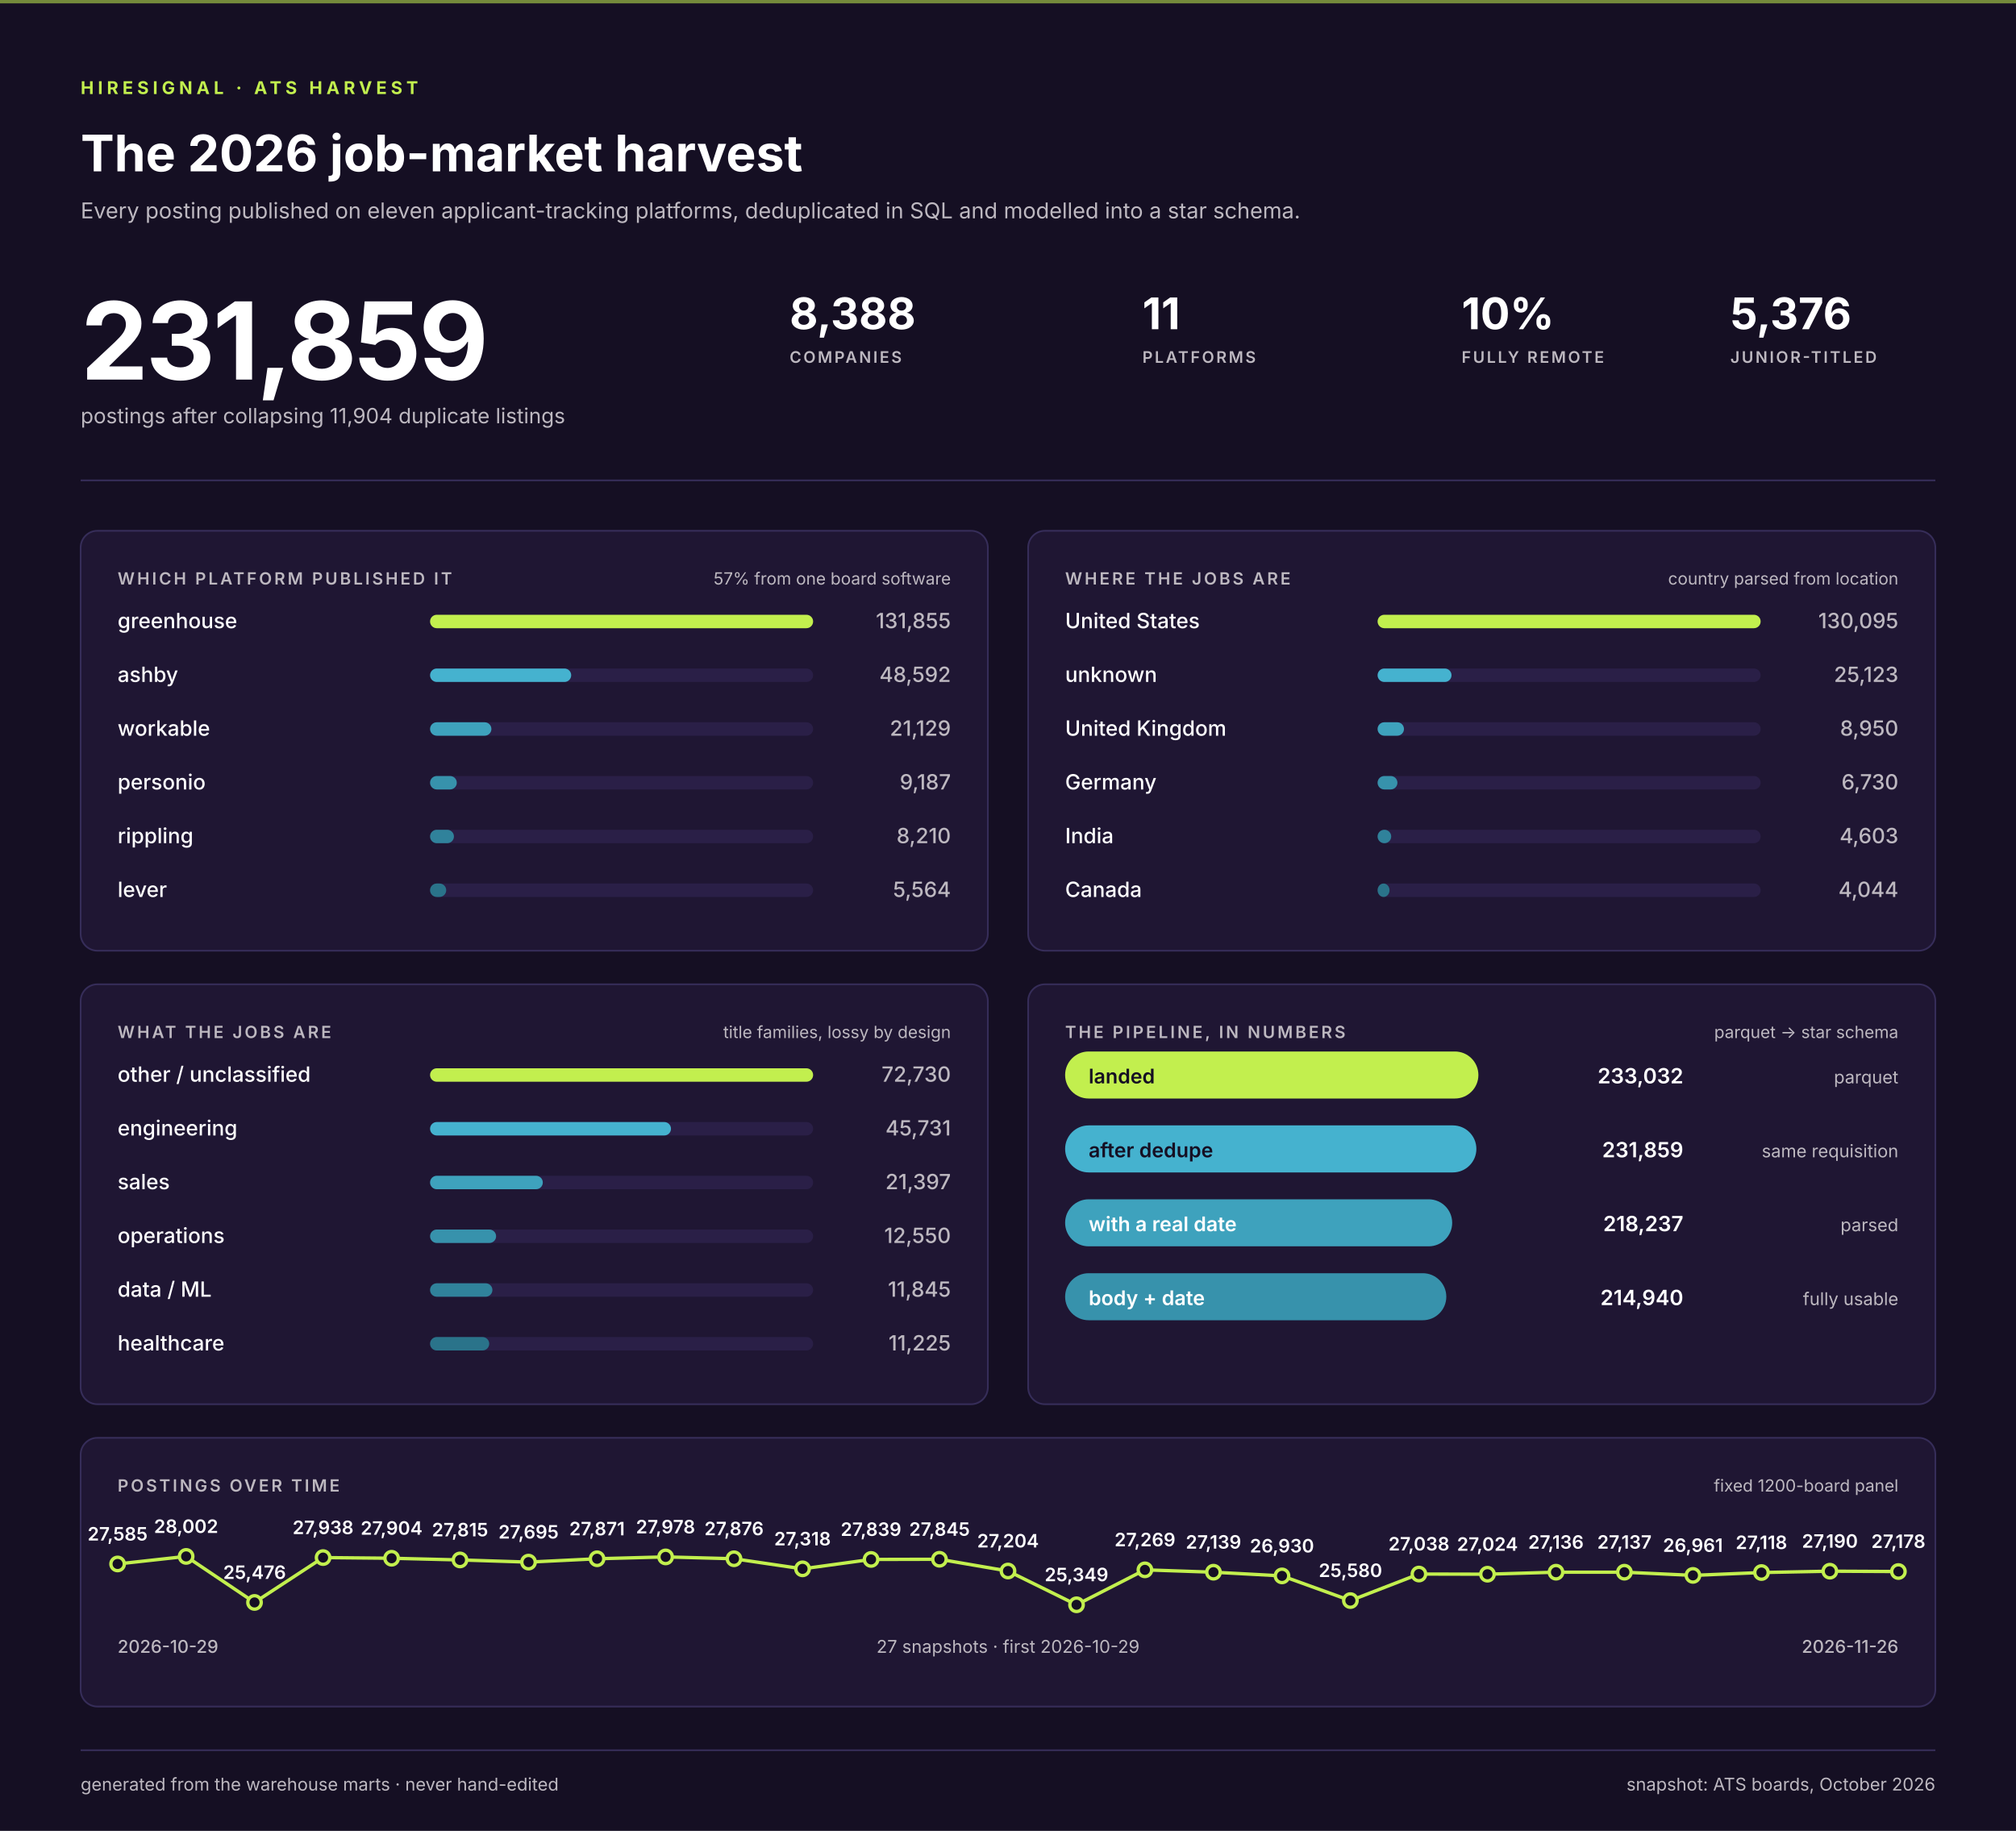
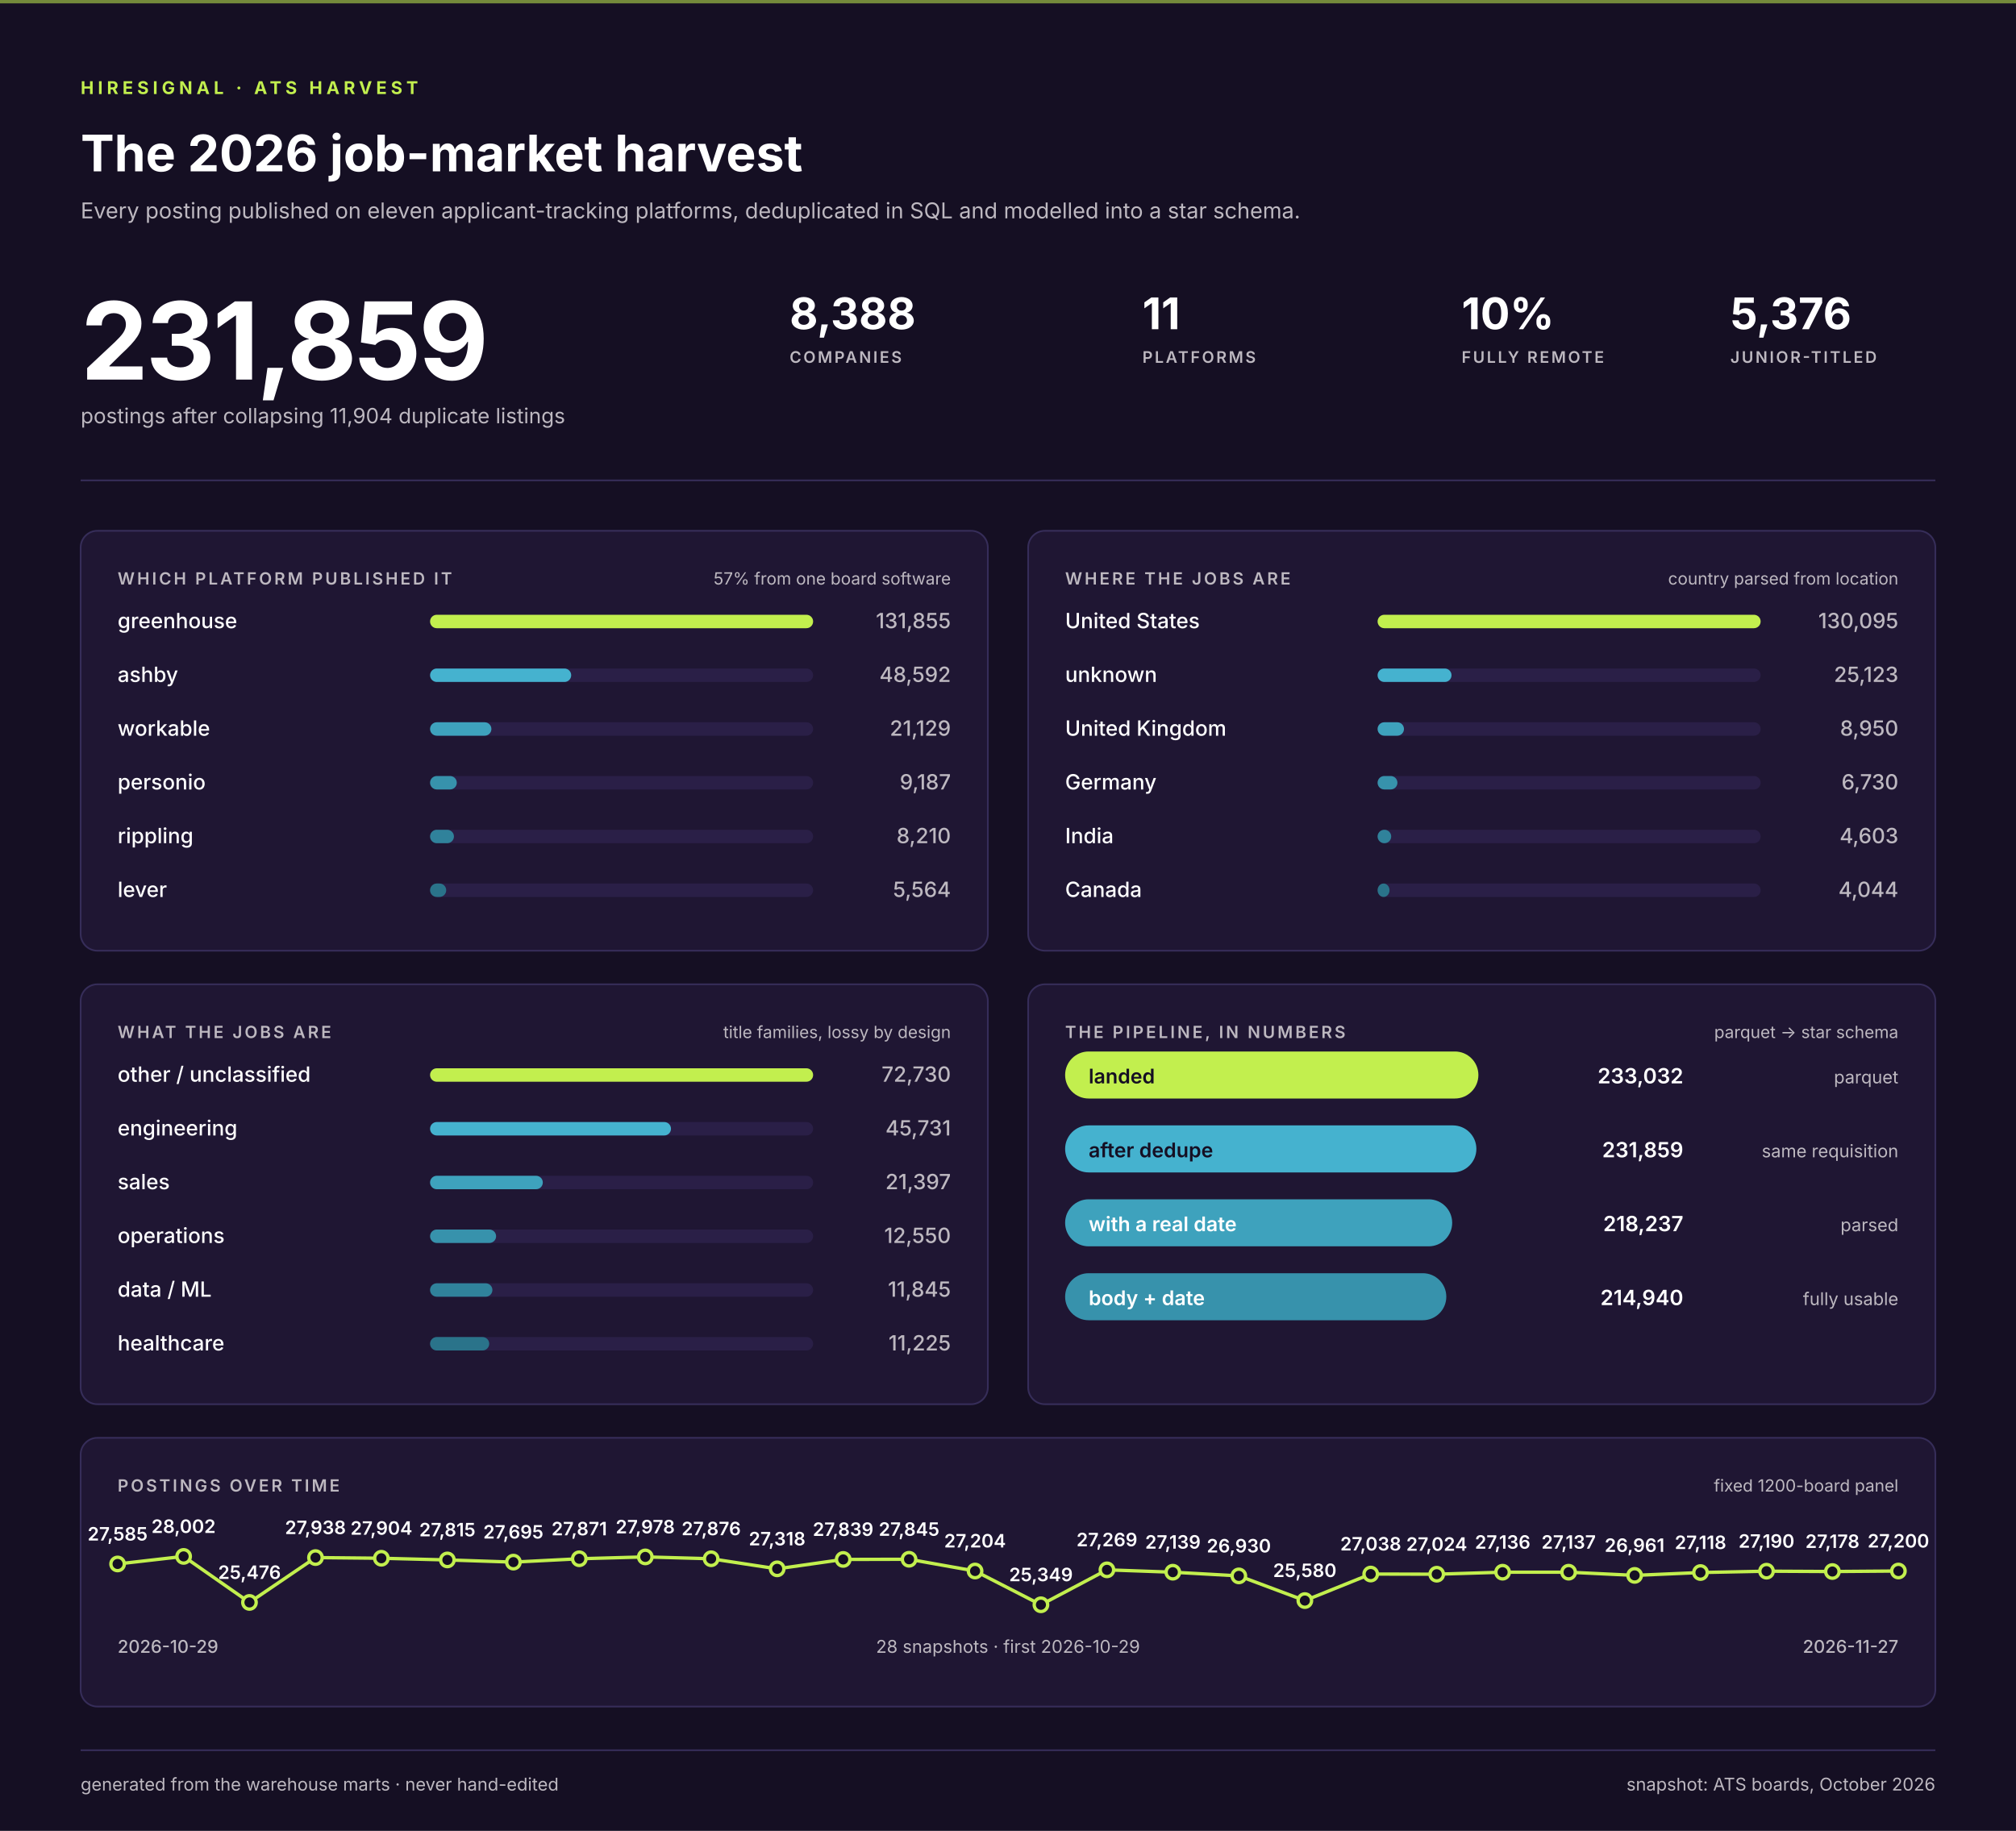
<svg xmlns="http://www.w3.org/2000/svg" width="1200" height="1090" viewBox="0 0 1200 1090" role="img" aria-label="Job-market harvest dashboard">
  <rect x="0.0" y="0.0" width="1200.0" height="1090.0" rx="0" fill="#150f23" />
  <rect x="0" y="0" width="1200" height="2" fill="#c2ef4e" opacity="0.55" />
  <text x="48" y="56" font-family="Inter, -apple-system, Segoe UI, Helvetica, Arial, sans-serif" font-size="10.5" fill="#c2ef4e" font-weight="700" text-anchor="start" letter-spacing="2.4">HIRESIGNAL  ·  ATS HARVEST</text>
  <text x="48" y="102" font-family="Inter, -apple-system, Segoe UI, Helvetica, Arial, sans-serif" font-size="30" fill="#ffffff" font-weight="650" text-anchor="start">The 2026 job-market harvest</text>
  <text x="48" y="130" font-family="Inter, -apple-system, Segoe UI, Helvetica, Arial, sans-serif" font-size="13" fill="#bdb8c0" font-weight="400" text-anchor="start">Every posting published on eleven applicant-tracking platforms, deduplicated in SQL and modelled into a star schema.</text>
  <text x="48" y="226" font-family="Inter, -apple-system, Segoe UI, Helvetica, Arial, sans-serif" font-size="64" fill="#ffffff" font-weight="700" text-anchor="start" letter-spacing="-1.5">231,859</text>
  <text x="48" y="252" font-family="Inter, -apple-system, Segoe UI, Helvetica, Arial, sans-serif" font-size="12.5" fill="#bdb8c0" font-weight="400" text-anchor="start">postings after collapsing 11,904 duplicate listings</text>
  <text x="470" y="196" font-family="Inter, -apple-system, Segoe UI, Helvetica, Arial, sans-serif" font-size="26" fill="#ffffff" font-weight="650" text-anchor="start">8,388</text>
  <text x="470" y="216" font-family="Inter, -apple-system, Segoe UI, Helvetica, Arial, sans-serif" font-size="9.5" fill="#bdb8c0" font-weight="600" text-anchor="start" letter-spacing="1.2">COMPANIES</text>
  <text x="680" y="196" font-family="Inter, -apple-system, Segoe UI, Helvetica, Arial, sans-serif" font-size="26" fill="#ffffff" font-weight="650" text-anchor="start">11</text>
  <text x="680" y="216" font-family="Inter, -apple-system, Segoe UI, Helvetica, Arial, sans-serif" font-size="9.5" fill="#bdb8c0" font-weight="600" text-anchor="start" letter-spacing="1.2">PLATFORMS</text>
  <text x="870" y="196" font-family="Inter, -apple-system, Segoe UI, Helvetica, Arial, sans-serif" font-size="26" fill="#ffffff" font-weight="650" text-anchor="start">10%</text>
  <text x="870" y="216" font-family="Inter, -apple-system, Segoe UI, Helvetica, Arial, sans-serif" font-size="9.5" fill="#bdb8c0" font-weight="600" text-anchor="start" letter-spacing="1.2">FULLY REMOTE</text>
  <text x="1030" y="196" font-family="Inter, -apple-system, Segoe UI, Helvetica, Arial, sans-serif" font-size="26" fill="#ffffff" font-weight="650" text-anchor="start">5,376</text>
  <text x="1030" y="216" font-family="Inter, -apple-system, Segoe UI, Helvetica, Arial, sans-serif" font-size="9.5" fill="#bdb8c0" font-weight="600" text-anchor="start" letter-spacing="1.2">JUNIOR-TITLED</text>
  <line x1="48" y1="286" x2="1152" y2="286" stroke="#362d59" />
  <rect x="48.0" y="316.0" width="540.0" height="250.0" rx="10" fill="#1f1633" stroke="#362d59" />
  <text x="70" y="348" font-family="Inter, -apple-system, Segoe UI, Helvetica, Arial, sans-serif" font-size="10" fill="#bdb8c0" font-weight="600" text-anchor="start" letter-spacing="1.4">WHICH PLATFORM PUBLISHED IT</text>
  <text x="566" y="348" font-family="Inter, -apple-system, Segoe UI, Helvetica, Arial, sans-serif" font-size="10" fill="#bdb8c0" font-weight="400" text-anchor="end">57% from one board software</text>
  <text x="70" y="374.0" font-family="Inter, -apple-system, Segoe UI, Helvetica, Arial, sans-serif" font-size="12.5" fill="#ffffff" font-weight="450" text-anchor="start">greenhouse</text>
  <rect x="256.0" y="366.0" width="228.0" height="8.0" rx="4" fill="#2a1f47" />
  <rect x="256.0" y="366.0" width="228.0" height="8.0" rx="4" fill="#c2ef4e" />
  <text x="566" y="374.0" font-family="Inter, -apple-system, Segoe UI, Helvetica, Arial, sans-serif" font-size="12.5" fill="#bdb8c0" font-weight="500" text-anchor="end">131,855</text>
  <text x="70" y="406.0" font-family="Inter, -apple-system, Segoe UI, Helvetica, Arial, sans-serif" font-size="12.5" fill="#ffffff" font-weight="450" text-anchor="start">ashby</text>
  <rect x="256.0" y="398.0" width="228.0" height="8.0" rx="4" fill="#2a1f47" />
  <rect x="256.0" y="398.0" width="84.0" height="8.0" rx="4" fill="#45b2cf" />
  <text x="566" y="406.0" font-family="Inter, -apple-system, Segoe UI, Helvetica, Arial, sans-serif" font-size="12.5" fill="#bdb8c0" font-weight="500" text-anchor="end">48,592</text>
  <text x="70" y="438.0" font-family="Inter, -apple-system, Segoe UI, Helvetica, Arial, sans-serif" font-size="12.5" fill="#ffffff" font-weight="450" text-anchor="start">workable</text>
  <rect x="256.0" y="430.0" width="228.0" height="8.0" rx="4" fill="#2a1f47" />
  <rect x="256.0" y="430.0" width="36.5" height="8.0" rx="4" fill="#3ea2bd" />
  <text x="566" y="438.0" font-family="Inter, -apple-system, Segoe UI, Helvetica, Arial, sans-serif" font-size="12.5" fill="#bdb8c0" font-weight="500" text-anchor="end">21,129</text>
  <text x="70" y="470.0" font-family="Inter, -apple-system, Segoe UI, Helvetica, Arial, sans-serif" font-size="12.5" fill="#ffffff" font-weight="450" text-anchor="start">personio</text>
  <rect x="256.0" y="462.0" width="228.0" height="8.0" rx="4" fill="#2a1f47" />
  <rect x="256.0" y="462.0" width="15.9" height="8.0" rx="4" fill="#3792ac" />
  <text x="566" y="470.0" font-family="Inter, -apple-system, Segoe UI, Helvetica, Arial, sans-serif" font-size="12.5" fill="#bdb8c0" font-weight="500" text-anchor="end">9,187</text>
  <text x="70" y="502.0" font-family="Inter, -apple-system, Segoe UI, Helvetica, Arial, sans-serif" font-size="12.5" fill="#ffffff" font-weight="450" text-anchor="start">rippling</text>
  <rect x="256.0" y="494.0" width="228.0" height="8.0" rx="4" fill="#2a1f47" />
  <rect x="256.0" y="494.0" width="14.2" height="8.0" rx="4" fill="#30829b" />
  <text x="566" y="502.0" font-family="Inter, -apple-system, Segoe UI, Helvetica, Arial, sans-serif" font-size="12.5" fill="#bdb8c0" font-weight="500" text-anchor="end">8,210</text>
  <text x="70" y="534.0" font-family="Inter, -apple-system, Segoe UI, Helvetica, Arial, sans-serif" font-size="12.5" fill="#ffffff" font-weight="450" text-anchor="start">lever</text>
  <rect x="256.0" y="526.0" width="228.0" height="8.0" rx="4" fill="#2a1f47" />
  <rect x="256.0" y="526.0" width="9.6" height="8.0" rx="4" fill="#2a738a" />
  <text x="566" y="534.0" font-family="Inter, -apple-system, Segoe UI, Helvetica, Arial, sans-serif" font-size="12.5" fill="#bdb8c0" font-weight="500" text-anchor="end">5,564</text>
  <rect x="612.0" y="316.0" width="540.0" height="250.0" rx="10" fill="#1f1633" stroke="#362d59" />
  <text x="634" y="348" font-family="Inter, -apple-system, Segoe UI, Helvetica, Arial, sans-serif" font-size="10" fill="#bdb8c0" font-weight="600" text-anchor="start" letter-spacing="1.4">WHERE THE JOBS ARE</text>
  <text x="1130" y="348" font-family="Inter, -apple-system, Segoe UI, Helvetica, Arial, sans-serif" font-size="10" fill="#bdb8c0" font-weight="400" text-anchor="end">country parsed from location</text>
  <text x="634" y="374.0" font-family="Inter, -apple-system, Segoe UI, Helvetica, Arial, sans-serif" font-size="12.5" fill="#ffffff" font-weight="450" text-anchor="start">United States</text>
  <rect x="820.0" y="366.0" width="228.0" height="8.0" rx="4" fill="#2a1f47" />
  <rect x="820.0" y="366.0" width="228.0" height="8.0" rx="4" fill="#c2ef4e" />
  <text x="1130" y="374.0" font-family="Inter, -apple-system, Segoe UI, Helvetica, Arial, sans-serif" font-size="12.5" fill="#bdb8c0" font-weight="500" text-anchor="end">130,095</text>
  <text x="634" y="406.0" font-family="Inter, -apple-system, Segoe UI, Helvetica, Arial, sans-serif" font-size="12.5" fill="#ffffff" font-weight="450" text-anchor="start">unknown</text>
  <rect x="820.0" y="398.0" width="228.0" height="8.0" rx="4" fill="#2a1f47" />
  <rect x="820.0" y="398.0" width="44.0" height="8.0" rx="4" fill="#45b2cf" />
  <text x="1130" y="406.0" font-family="Inter, -apple-system, Segoe UI, Helvetica, Arial, sans-serif" font-size="12.5" fill="#bdb8c0" font-weight="500" text-anchor="end">25,123</text>
  <text x="634" y="438.0" font-family="Inter, -apple-system, Segoe UI, Helvetica, Arial, sans-serif" font-size="12.5" fill="#ffffff" font-weight="450" text-anchor="start">United Kingdom</text>
  <rect x="820.0" y="430.0" width="228.0" height="8.0" rx="4" fill="#2a1f47" />
  <rect x="820.0" y="430.0" width="15.7" height="8.0" rx="4" fill="#3ea2bd" />
  <text x="1130" y="438.0" font-family="Inter, -apple-system, Segoe UI, Helvetica, Arial, sans-serif" font-size="12.5" fill="#bdb8c0" font-weight="500" text-anchor="end">8,950</text>
  <text x="634" y="470.0" font-family="Inter, -apple-system, Segoe UI, Helvetica, Arial, sans-serif" font-size="12.5" fill="#ffffff" font-weight="450" text-anchor="start">Germany</text>
  <rect x="820.0" y="462.0" width="228.0" height="8.0" rx="4" fill="#2a1f47" />
  <rect x="820.0" y="462.0" width="11.8" height="8.0" rx="4" fill="#3792ac" />
  <text x="1130" y="470.0" font-family="Inter, -apple-system, Segoe UI, Helvetica, Arial, sans-serif" font-size="12.5" fill="#bdb8c0" font-weight="500" text-anchor="end">6,730</text>
  <text x="634" y="502.0" font-family="Inter, -apple-system, Segoe UI, Helvetica, Arial, sans-serif" font-size="12.5" fill="#ffffff" font-weight="450" text-anchor="start">India</text>
  <rect x="820.0" y="494.0" width="228.0" height="8.0" rx="4" fill="#2a1f47" />
  <rect x="820.0" y="494.0" width="8.1" height="8.0" rx="4" fill="#30829b" />
  <text x="1130" y="502.0" font-family="Inter, -apple-system, Segoe UI, Helvetica, Arial, sans-serif" font-size="12.5" fill="#bdb8c0" font-weight="500" text-anchor="end">4,603</text>
  <text x="634" y="534.0" font-family="Inter, -apple-system, Segoe UI, Helvetica, Arial, sans-serif" font-size="12.5" fill="#ffffff" font-weight="450" text-anchor="start">Canada</text>
  <rect x="820.0" y="526.0" width="228.0" height="8.0" rx="4" fill="#2a1f47" />
  <rect x="820.0" y="526.0" width="7.1" height="8.0" rx="4" fill="#2a738a" />
  <text x="1130" y="534.0" font-family="Inter, -apple-system, Segoe UI, Helvetica, Arial, sans-serif" font-size="12.5" fill="#bdb8c0" font-weight="500" text-anchor="end">4,044</text>
  <rect x="48.0" y="586.0" width="540.0" height="250.0" rx="10" fill="#1f1633" stroke="#362d59" />
  <text x="70" y="618" font-family="Inter, -apple-system, Segoe UI, Helvetica, Arial, sans-serif" font-size="10" fill="#bdb8c0" font-weight="600" text-anchor="start" letter-spacing="1.4">WHAT THE JOBS ARE</text>
  <text x="566" y="618" font-family="Inter, -apple-system, Segoe UI, Helvetica, Arial, sans-serif" font-size="10" fill="#bdb8c0" font-weight="400" text-anchor="end">title families, lossy by design</text>
  <text x="70" y="644.0" font-family="Inter, -apple-system, Segoe UI, Helvetica, Arial, sans-serif" font-size="12.5" fill="#ffffff" font-weight="450" text-anchor="start">other / unclassified</text>
  <rect x="256.0" y="636.0" width="228.0" height="8.0" rx="4" fill="#2a1f47" />
  <rect x="256.0" y="636.0" width="228.0" height="8.0" rx="4" fill="#c2ef4e" />
  <text x="566" y="644.0" font-family="Inter, -apple-system, Segoe UI, Helvetica, Arial, sans-serif" font-size="12.5" fill="#bdb8c0" font-weight="500" text-anchor="end">72,730</text>
  <text x="70" y="676.0" font-family="Inter, -apple-system, Segoe UI, Helvetica, Arial, sans-serif" font-size="12.5" fill="#ffffff" font-weight="450" text-anchor="start">engineering</text>
  <rect x="256.0" y="668.0" width="228.0" height="8.0" rx="4" fill="#2a1f47" />
  <rect x="256.0" y="668.0" width="143.4" height="8.0" rx="4" fill="#45b2cf" />
  <text x="566" y="676.0" font-family="Inter, -apple-system, Segoe UI, Helvetica, Arial, sans-serif" font-size="12.5" fill="#bdb8c0" font-weight="500" text-anchor="end">45,731</text>
  <text x="70" y="708.0" font-family="Inter, -apple-system, Segoe UI, Helvetica, Arial, sans-serif" font-size="12.5" fill="#ffffff" font-weight="450" text-anchor="start">sales</text>
  <rect x="256.0" y="700.0" width="228.0" height="8.0" rx="4" fill="#2a1f47" />
  <rect x="256.0" y="700.0" width="67.1" height="8.0" rx="4" fill="#3ea2bd" />
  <text x="566" y="708.0" font-family="Inter, -apple-system, Segoe UI, Helvetica, Arial, sans-serif" font-size="12.5" fill="#bdb8c0" font-weight="500" text-anchor="end">21,397</text>
  <text x="70" y="740.0" font-family="Inter, -apple-system, Segoe UI, Helvetica, Arial, sans-serif" font-size="12.5" fill="#ffffff" font-weight="450" text-anchor="start">operations</text>
  <rect x="256.0" y="732.0" width="228.0" height="8.0" rx="4" fill="#2a1f47" />
  <rect x="256.0" y="732.0" width="39.3" height="8.0" rx="4" fill="#3792ac" />
  <text x="566" y="740.0" font-family="Inter, -apple-system, Segoe UI, Helvetica, Arial, sans-serif" font-size="12.5" fill="#bdb8c0" font-weight="500" text-anchor="end">12,550</text>
  <text x="70" y="772.0" font-family="Inter, -apple-system, Segoe UI, Helvetica, Arial, sans-serif" font-size="12.5" fill="#ffffff" font-weight="450" text-anchor="start">data / ML</text>
  <rect x="256.0" y="764.0" width="228.0" height="8.0" rx="4" fill="#2a1f47" />
  <rect x="256.0" y="764.0" width="37.1" height="8.0" rx="4" fill="#30829b" />
  <text x="566" y="772.0" font-family="Inter, -apple-system, Segoe UI, Helvetica, Arial, sans-serif" font-size="12.5" fill="#bdb8c0" font-weight="500" text-anchor="end">11,845</text>
  <text x="70" y="804.0" font-family="Inter, -apple-system, Segoe UI, Helvetica, Arial, sans-serif" font-size="12.5" fill="#ffffff" font-weight="450" text-anchor="start">healthcare</text>
  <rect x="256.0" y="796.0" width="228.0" height="8.0" rx="4" fill="#2a1f47" />
  <rect x="256.0" y="796.0" width="35.2" height="8.0" rx="4" fill="#2a738a" />
  <text x="566" y="804.0" font-family="Inter, -apple-system, Segoe UI, Helvetica, Arial, sans-serif" font-size="12.5" fill="#bdb8c0" font-weight="500" text-anchor="end">11,225</text>
  <rect x="612.0" y="586.0" width="540.0" height="250.0" rx="10" fill="#1f1633" stroke="#362d59" />
  <text x="634" y="618" font-family="Inter, -apple-system, Segoe UI, Helvetica, Arial, sans-serif" font-size="10" fill="#bdb8c0" font-weight="600" text-anchor="start" letter-spacing="1.4">THE PIPELINE, IN NUMBERS</text>
  <text x="1130" y="618" font-family="Inter, -apple-system, Segoe UI, Helvetica, Arial, sans-serif" font-size="10" fill="#bdb8c0" font-weight="400" text-anchor="end">parquet → star schema</text>
  <rect x="634.0" y="626.0" width="246.0" height="28.0" rx="14" fill="#c2ef4e" />
  <text x="648" y="645" font-family="Inter, -apple-system, Segoe UI, Helvetica, Arial, sans-serif" font-size="12" fill="#150f23" font-weight="600" text-anchor="start">landed</text>
  <text x="1002" y="645" font-family="Inter, -apple-system, Segoe UI, Helvetica, Arial, sans-serif" font-size="12.5" fill="#ffffff" font-weight="600" text-anchor="end">233,032</text>
  <text x="1130" y="645" font-family="Inter, -apple-system, Segoe UI, Helvetica, Arial, sans-serif" font-size="10.5" fill="#bdb8c0" font-weight="400" text-anchor="end">parquet</text>
  <rect x="634.0" y="670.0" width="244.8" height="28.0" rx="14" fill="#45b2cf" />
  <text x="648" y="689" font-family="Inter, -apple-system, Segoe UI, Helvetica, Arial, sans-serif" font-size="12" fill="#150f23" font-weight="600" text-anchor="start">after dedupe</text>
  <text x="1002" y="689" font-family="Inter, -apple-system, Segoe UI, Helvetica, Arial, sans-serif" font-size="12.5" fill="#ffffff" font-weight="600" text-anchor="end">231,859</text>
  <text x="1130" y="689" font-family="Inter, -apple-system, Segoe UI, Helvetica, Arial, sans-serif" font-size="10.5" fill="#bdb8c0" font-weight="400" text-anchor="end">same requisition</text>
  <rect x="634.0" y="714.0" width="230.4" height="28.0" rx="14" fill="#3ea2bd" />
  <text x="648" y="733" font-family="Inter, -apple-system, Segoe UI, Helvetica, Arial, sans-serif" font-size="12" fill="#ffffff" font-weight="600" text-anchor="start">with a real date</text>
  <text x="1002" y="733" font-family="Inter, -apple-system, Segoe UI, Helvetica, Arial, sans-serif" font-size="12.5" fill="#ffffff" font-weight="600" text-anchor="end">218,237</text>
  <text x="1130" y="733" font-family="Inter, -apple-system, Segoe UI, Helvetica, Arial, sans-serif" font-size="10.5" fill="#bdb8c0" font-weight="400" text-anchor="end">parsed</text>
  <rect x="634.0" y="758.0" width="226.9" height="28.0" rx="14" fill="#3792ac" />
  <text x="648" y="777" font-family="Inter, -apple-system, Segoe UI, Helvetica, Arial, sans-serif" font-size="12" fill="#ffffff" font-weight="600" text-anchor="start">body + date</text>
  <text x="1002" y="777" font-family="Inter, -apple-system, Segoe UI, Helvetica, Arial, sans-serif" font-size="12.5" fill="#ffffff" font-weight="600" text-anchor="end">214,940</text>
  <text x="1130" y="777" font-family="Inter, -apple-system, Segoe UI, Helvetica, Arial, sans-serif" font-size="10.5" fill="#bdb8c0" font-weight="400" text-anchor="end">fully usable</text>
  <rect x="48.0" y="856.0" width="1104.0" height="160.0" rx="10" fill="#1f1633" stroke="#362d59" />
  <text x="70" y="888" font-family="Inter, -apple-system, Segoe UI, Helvetica, Arial, sans-serif" font-size="10" fill="#bdb8c0" font-weight="600" text-anchor="start" letter-spacing="1.4">POSTINGS OVER TIME</text>
  <text x="1130" y="888" font-family="Inter, -apple-system, Segoe UI, Helvetica, Arial, sans-serif" font-size="10" fill="#bdb8c0" font-weight="400" text-anchor="end">fixed 1200-board panel</text>
-   <polyline fill="none" stroke="#c2ef4e" stroke-width="2" stroke-linejoin="round" stroke-linecap="round" points="70.0,931.1 110.8,926.6 151.5,954.0 192.3,927.3 233.1,927.7 273.8,928.7 314.6,930.0 355.4,928.0 396.2,926.9 436.9,928.0 477.7,934.0 518.5,928.4 559.2,928.3 600.0,935.3 640.8,955.4 681.5,934.6 722.3,936.0 763.1,938.2 803.8,952.9 844.6,937.1 885.4,937.2 926.2,936.0 966.9,936.0 1007.7,937.9 1048.5,936.2 1089.2,935.4 1130.0,935.6" />
+   <polyline fill="none" stroke="#c2ef4e" stroke-width="2" stroke-linejoin="round" stroke-linecap="round" points="70.0,931.1 109.3,926.6 148.5,954.0 187.8,927.3 227.0,927.7 266.3,928.7 305.6,930.0 344.8,928.0 384.1,926.9 423.3,928.0 462.6,934.0 501.9,928.4 541.1,928.3 580.4,935.3 619.6,955.4 658.9,934.6 698.1,936.0 737.4,938.2 776.7,952.9 815.9,937.1 855.2,937.2 894.4,936.0 933.7,936.0 973.0,937.9 1012.2,936.2 1051.5,935.4 1090.7,935.6 1130.0,935.3" />
  <circle cx="70.0" cy="931.1" r="4" fill="#150f23" stroke="#c2ef4e" stroke-width="2" />
  <text x="70.0" y="917.144" font-family="Inter, -apple-system, Segoe UI, Helvetica, Arial, sans-serif" font-size="11" fill="#ffffff" font-weight="600" text-anchor="middle">27,585</text>
-   <circle cx="110.8" cy="926.6" r="4" fill="#150f23" stroke="#c2ef4e" stroke-width="2" />
-   <text x="110.769" y="912.625" font-family="Inter, -apple-system, Segoe UI, Helvetica, Arial, sans-serif" font-size="11" fill="#ffffff" font-weight="600" text-anchor="middle">28,002</text>
-   <circle cx="151.5" cy="954.0" r="4" fill="#150f23" stroke="#c2ef4e" stroke-width="2" />
-   <text x="151.538" y="939.999" font-family="Inter, -apple-system, Segoe UI, Helvetica, Arial, sans-serif" font-size="11" fill="#ffffff" font-weight="600" text-anchor="middle">25,476</text>
-   <circle cx="192.3" cy="927.3" r="4" fill="#150f23" stroke="#c2ef4e" stroke-width="2" />
-   <text x="192.308" y="913.319" font-family="Inter, -apple-system, Segoe UI, Helvetica, Arial, sans-serif" font-size="11" fill="#ffffff" font-weight="600" text-anchor="middle">27,938</text>
-   <circle cx="233.1" cy="927.7" r="4" fill="#150f23" stroke="#c2ef4e" stroke-width="2" />
-   <text x="233.077" y="913.687" font-family="Inter, -apple-system, Segoe UI, Helvetica, Arial, sans-serif" font-size="11" fill="#ffffff" font-weight="600" text-anchor="middle">27,904</text>
-   <circle cx="273.8" cy="928.7" r="4" fill="#150f23" stroke="#c2ef4e" stroke-width="2" />
-   <text x="273.846" y="914.651" font-family="Inter, -apple-system, Segoe UI, Helvetica, Arial, sans-serif" font-size="11" fill="#ffffff" font-weight="600" text-anchor="middle">27,815</text>
-   <circle cx="314.6" cy="930.0" r="4" fill="#150f23" stroke="#c2ef4e" stroke-width="2" />
-   <text x="314.615" y="915.952" font-family="Inter, -apple-system, Segoe UI, Helvetica, Arial, sans-serif" font-size="11" fill="#ffffff" font-weight="600" text-anchor="middle">27,695</text>
-   <circle cx="355.4" cy="928.0" r="4" fill="#150f23" stroke="#c2ef4e" stroke-width="2" />
-   <text x="355.385" y="914.045" font-family="Inter, -apple-system, Segoe UI, Helvetica, Arial, sans-serif" font-size="11" fill="#ffffff" font-weight="600" text-anchor="middle">27,871</text>
-   <circle cx="396.2" cy="926.9" r="4" fill="#150f23" stroke="#c2ef4e" stroke-width="2" />
-   <text x="396.154" y="912.885" font-family="Inter, -apple-system, Segoe UI, Helvetica, Arial, sans-serif" font-size="11" fill="#ffffff" font-weight="600" text-anchor="middle">27,978</text>
-   <circle cx="436.9" cy="928.0" r="4" fill="#150f23" stroke="#c2ef4e" stroke-width="2" />
-   <text x="436.923" y="913.99" font-family="Inter, -apple-system, Segoe UI, Helvetica, Arial, sans-serif" font-size="11" fill="#ffffff" font-weight="600" text-anchor="middle">27,876</text>
-   <circle cx="477.7" cy="934.0" r="4" fill="#150f23" stroke="#c2ef4e" stroke-width="2" />
-   <text x="477.692" y="920.037" font-family="Inter, -apple-system, Segoe UI, Helvetica, Arial, sans-serif" font-size="11" fill="#ffffff" font-weight="600" text-anchor="middle">27,318</text>
-   <circle cx="518.5" cy="928.4" r="4" fill="#150f23" stroke="#c2ef4e" stroke-width="2" />
-   <text x="518.462" y="914.391" font-family="Inter, -apple-system, Segoe UI, Helvetica, Arial, sans-serif" font-size="11" fill="#ffffff" font-weight="600" text-anchor="middle">27,839</text>
-   <circle cx="559.2" cy="928.3" r="4" fill="#150f23" stroke="#c2ef4e" stroke-width="2" />
-   <text x="559.231" y="914.326" font-family="Inter, -apple-system, Segoe UI, Helvetica, Arial, sans-serif" font-size="11" fill="#ffffff" font-weight="600" text-anchor="middle">27,845</text>
-   <circle cx="600.0" cy="935.3" r="4" fill="#150f23" stroke="#c2ef4e" stroke-width="2" />
-   <text x="600.0" y="921.273" font-family="Inter, -apple-system, Segoe UI, Helvetica, Arial, sans-serif" font-size="11" fill="#ffffff" font-weight="600" text-anchor="middle">27,204</text>
-   <circle cx="640.8" cy="955.4" r="4" fill="#150f23" stroke="#c2ef4e" stroke-width="2" />
-   <text x="640.769" y="941.375" font-family="Inter, -apple-system, Segoe UI, Helvetica, Arial, sans-serif" font-size="11" fill="#ffffff" font-weight="600" text-anchor="middle">25,349</text>
-   <circle cx="681.5" cy="934.6" r="4" fill="#150f23" stroke="#c2ef4e" stroke-width="2" />
-   <text x="681.538" y="920.568" font-family="Inter, -apple-system, Segoe UI, Helvetica, Arial, sans-serif" font-size="11" fill="#ffffff" font-weight="600" text-anchor="middle">27,269</text>
-   <circle cx="722.3" cy="936.0" r="4" fill="#150f23" stroke="#c2ef4e" stroke-width="2" />
-   <text x="722.308" y="921.977" font-family="Inter, -apple-system, Segoe UI, Helvetica, Arial, sans-serif" font-size="11" fill="#ffffff" font-weight="600" text-anchor="middle">27,139</text>
-   <circle cx="763.1" cy="938.2" r="4" fill="#150f23" stroke="#c2ef4e" stroke-width="2" />
-   <text x="763.077" y="924.242" font-family="Inter, -apple-system, Segoe UI, Helvetica, Arial, sans-serif" font-size="11" fill="#ffffff" font-weight="600" text-anchor="middle">26,930</text>
-   <circle cx="803.8" cy="952.9" r="4" fill="#150f23" stroke="#c2ef4e" stroke-width="2" />
-   <text x="803.846" y="938.872" font-family="Inter, -apple-system, Segoe UI, Helvetica, Arial, sans-serif" font-size="11" fill="#ffffff" font-weight="600" text-anchor="middle">25,580</text>
-   <circle cx="844.6" cy="937.1" r="4" fill="#150f23" stroke="#c2ef4e" stroke-width="2" />
-   <text x="844.615" y="923.072" font-family="Inter, -apple-system, Segoe UI, Helvetica, Arial, sans-serif" font-size="11" fill="#ffffff" font-weight="600" text-anchor="middle">27,038</text>
-   <circle cx="885.4" cy="937.2" r="4" fill="#150f23" stroke="#c2ef4e" stroke-width="2" />
-   <text x="885.385" y="923.223" font-family="Inter, -apple-system, Segoe UI, Helvetica, Arial, sans-serif" font-size="11" fill="#ffffff" font-weight="600" text-anchor="middle">27,024</text>
-   <circle cx="926.2" cy="936.0" r="4" fill="#150f23" stroke="#c2ef4e" stroke-width="2" />
-   <text x="926.154" y="922.01" font-family="Inter, -apple-system, Segoe UI, Helvetica, Arial, sans-serif" font-size="11" fill="#ffffff" font-weight="600" text-anchor="middle">27,136</text>
-   <circle cx="966.9" cy="936.0" r="4" fill="#150f23" stroke="#c2ef4e" stroke-width="2" />
-   <text x="966.923" y="921.999" font-family="Inter, -apple-system, Segoe UI, Helvetica, Arial, sans-serif" font-size="11" fill="#ffffff" font-weight="600" text-anchor="middle">27,137</text>
-   <circle cx="1007.7" cy="937.9" r="4" fill="#150f23" stroke="#c2ef4e" stroke-width="2" />
-   <text x="1007.692" y="923.906" font-family="Inter, -apple-system, Segoe UI, Helvetica, Arial, sans-serif" font-size="11" fill="#ffffff" font-weight="600" text-anchor="middle">26,961</text>
-   <circle cx="1048.5" cy="936.2" r="4" fill="#150f23" stroke="#c2ef4e" stroke-width="2" />
-   <text x="1048.462" y="922.205" font-family="Inter, -apple-system, Segoe UI, Helvetica, Arial, sans-serif" font-size="11" fill="#ffffff" font-weight="600" text-anchor="middle">27,118</text>
-   <circle cx="1089.2" cy="935.4" r="4" fill="#150f23" stroke="#c2ef4e" stroke-width="2" />
-   <text x="1089.231" y="921.424" font-family="Inter, -apple-system, Segoe UI, Helvetica, Arial, sans-serif" font-size="11" fill="#ffffff" font-weight="600" text-anchor="middle">27,190</text>
-   <circle cx="1130.0" cy="935.6" r="4" fill="#150f23" stroke="#c2ef4e" stroke-width="2" />
-   <text x="1130.0" y="921.555" font-family="Inter, -apple-system, Segoe UI, Helvetica, Arial, sans-serif" font-size="11" fill="#ffffff" font-weight="600" text-anchor="middle">27,178</text>
+   <circle cx="109.3" cy="926.6" r="4" fill="#150f23" stroke="#c2ef4e" stroke-width="2" />
+   <text x="109.259" y="912.625" font-family="Inter, -apple-system, Segoe UI, Helvetica, Arial, sans-serif" font-size="11" fill="#ffffff" font-weight="600" text-anchor="middle">28,002</text>
+   <circle cx="148.5" cy="954.0" r="4" fill="#150f23" stroke="#c2ef4e" stroke-width="2" />
+   <text x="148.519" y="939.999" font-family="Inter, -apple-system, Segoe UI, Helvetica, Arial, sans-serif" font-size="11" fill="#ffffff" font-weight="600" text-anchor="middle">25,476</text>
+   <circle cx="187.8" cy="927.3" r="4" fill="#150f23" stroke="#c2ef4e" stroke-width="2" />
+   <text x="187.778" y="913.319" font-family="Inter, -apple-system, Segoe UI, Helvetica, Arial, sans-serif" font-size="11" fill="#ffffff" font-weight="600" text-anchor="middle">27,938</text>
+   <circle cx="227.0" cy="927.7" r="4" fill="#150f23" stroke="#c2ef4e" stroke-width="2" />
+   <text x="227.037" y="913.687" font-family="Inter, -apple-system, Segoe UI, Helvetica, Arial, sans-serif" font-size="11" fill="#ffffff" font-weight="600" text-anchor="middle">27,904</text>
+   <circle cx="266.3" cy="928.7" r="4" fill="#150f23" stroke="#c2ef4e" stroke-width="2" />
+   <text x="266.296" y="914.651" font-family="Inter, -apple-system, Segoe UI, Helvetica, Arial, sans-serif" font-size="11" fill="#ffffff" font-weight="600" text-anchor="middle">27,815</text>
+   <circle cx="305.6" cy="930.0" r="4" fill="#150f23" stroke="#c2ef4e" stroke-width="2" />
+   <text x="305.556" y="915.952" font-family="Inter, -apple-system, Segoe UI, Helvetica, Arial, sans-serif" font-size="11" fill="#ffffff" font-weight="600" text-anchor="middle">27,695</text>
+   <circle cx="344.8" cy="928.0" r="4" fill="#150f23" stroke="#c2ef4e" stroke-width="2" />
+   <text x="344.815" y="914.045" font-family="Inter, -apple-system, Segoe UI, Helvetica, Arial, sans-serif" font-size="11" fill="#ffffff" font-weight="600" text-anchor="middle">27,871</text>
+   <circle cx="384.1" cy="926.9" r="4" fill="#150f23" stroke="#c2ef4e" stroke-width="2" />
+   <text x="384.074" y="912.885" font-family="Inter, -apple-system, Segoe UI, Helvetica, Arial, sans-serif" font-size="11" fill="#ffffff" font-weight="600" text-anchor="middle">27,978</text>
+   <circle cx="423.3" cy="928.0" r="4" fill="#150f23" stroke="#c2ef4e" stroke-width="2" />
+   <text x="423.333" y="913.99" font-family="Inter, -apple-system, Segoe UI, Helvetica, Arial, sans-serif" font-size="11" fill="#ffffff" font-weight="600" text-anchor="middle">27,876</text>
+   <circle cx="462.6" cy="934.0" r="4" fill="#150f23" stroke="#c2ef4e" stroke-width="2" />
+   <text x="462.593" y="920.037" font-family="Inter, -apple-system, Segoe UI, Helvetica, Arial, sans-serif" font-size="11" fill="#ffffff" font-weight="600" text-anchor="middle">27,318</text>
+   <circle cx="501.9" cy="928.4" r="4" fill="#150f23" stroke="#c2ef4e" stroke-width="2" />
+   <text x="501.852" y="914.391" font-family="Inter, -apple-system, Segoe UI, Helvetica, Arial, sans-serif" font-size="11" fill="#ffffff" font-weight="600" text-anchor="middle">27,839</text>
+   <circle cx="541.1" cy="928.3" r="4" fill="#150f23" stroke="#c2ef4e" stroke-width="2" />
+   <text x="541.111" y="914.326" font-family="Inter, -apple-system, Segoe UI, Helvetica, Arial, sans-serif" font-size="11" fill="#ffffff" font-weight="600" text-anchor="middle">27,845</text>
+   <circle cx="580.4" cy="935.3" r="4" fill="#150f23" stroke="#c2ef4e" stroke-width="2" />
+   <text x="580.37" y="921.273" font-family="Inter, -apple-system, Segoe UI, Helvetica, Arial, sans-serif" font-size="11" fill="#ffffff" font-weight="600" text-anchor="middle">27,204</text>
+   <circle cx="619.6" cy="955.4" r="4" fill="#150f23" stroke="#c2ef4e" stroke-width="2" />
+   <text x="619.63" y="941.375" font-family="Inter, -apple-system, Segoe UI, Helvetica, Arial, sans-serif" font-size="11" fill="#ffffff" font-weight="600" text-anchor="middle">25,349</text>
+   <circle cx="658.9" cy="934.6" r="4" fill="#150f23" stroke="#c2ef4e" stroke-width="2" />
+   <text x="658.889" y="920.568" font-family="Inter, -apple-system, Segoe UI, Helvetica, Arial, sans-serif" font-size="11" fill="#ffffff" font-weight="600" text-anchor="middle">27,269</text>
+   <circle cx="698.1" cy="936.0" r="4" fill="#150f23" stroke="#c2ef4e" stroke-width="2" />
+   <text x="698.148" y="921.977" font-family="Inter, -apple-system, Segoe UI, Helvetica, Arial, sans-serif" font-size="11" fill="#ffffff" font-weight="600" text-anchor="middle">27,139</text>
+   <circle cx="737.4" cy="938.2" r="4" fill="#150f23" stroke="#c2ef4e" stroke-width="2" />
+   <text x="737.407" y="924.242" font-family="Inter, -apple-system, Segoe UI, Helvetica, Arial, sans-serif" font-size="11" fill="#ffffff" font-weight="600" text-anchor="middle">26,930</text>
+   <circle cx="776.7" cy="952.9" r="4" fill="#150f23" stroke="#c2ef4e" stroke-width="2" />
+   <text x="776.667" y="938.872" font-family="Inter, -apple-system, Segoe UI, Helvetica, Arial, sans-serif" font-size="11" fill="#ffffff" font-weight="600" text-anchor="middle">25,580</text>
+   <circle cx="815.9" cy="937.1" r="4" fill="#150f23" stroke="#c2ef4e" stroke-width="2" />
+   <text x="815.926" y="923.072" font-family="Inter, -apple-system, Segoe UI, Helvetica, Arial, sans-serif" font-size="11" fill="#ffffff" font-weight="600" text-anchor="middle">27,038</text>
+   <circle cx="855.2" cy="937.2" r="4" fill="#150f23" stroke="#c2ef4e" stroke-width="2" />
+   <text x="855.185" y="923.223" font-family="Inter, -apple-system, Segoe UI, Helvetica, Arial, sans-serif" font-size="11" fill="#ffffff" font-weight="600" text-anchor="middle">27,024</text>
+   <circle cx="894.4" cy="936.0" r="4" fill="#150f23" stroke="#c2ef4e" stroke-width="2" />
+   <text x="894.444" y="922.01" font-family="Inter, -apple-system, Segoe UI, Helvetica, Arial, sans-serif" font-size="11" fill="#ffffff" font-weight="600" text-anchor="middle">27,136</text>
+   <circle cx="933.7" cy="936.0" r="4" fill="#150f23" stroke="#c2ef4e" stroke-width="2" />
+   <text x="933.704" y="921.999" font-family="Inter, -apple-system, Segoe UI, Helvetica, Arial, sans-serif" font-size="11" fill="#ffffff" font-weight="600" text-anchor="middle">27,137</text>
+   <circle cx="973.0" cy="937.9" r="4" fill="#150f23" stroke="#c2ef4e" stroke-width="2" />
+   <text x="972.963" y="923.906" font-family="Inter, -apple-system, Segoe UI, Helvetica, Arial, sans-serif" font-size="11" fill="#ffffff" font-weight="600" text-anchor="middle">26,961</text>
+   <circle cx="1012.2" cy="936.2" r="4" fill="#150f23" stroke="#c2ef4e" stroke-width="2" />
+   <text x="1012.222" y="922.205" font-family="Inter, -apple-system, Segoe UI, Helvetica, Arial, sans-serif" font-size="11" fill="#ffffff" font-weight="600" text-anchor="middle">27,118</text>
+   <circle cx="1051.5" cy="935.4" r="4" fill="#150f23" stroke="#c2ef4e" stroke-width="2" />
+   <text x="1051.481" y="921.424" font-family="Inter, -apple-system, Segoe UI, Helvetica, Arial, sans-serif" font-size="11" fill="#ffffff" font-weight="600" text-anchor="middle">27,190</text>
+   <circle cx="1090.7" cy="935.6" r="4" fill="#150f23" stroke="#c2ef4e" stroke-width="2" />
+   <text x="1090.741" y="921.555" font-family="Inter, -apple-system, Segoe UI, Helvetica, Arial, sans-serif" font-size="11" fill="#ffffff" font-weight="600" text-anchor="middle">27,178</text>
+   <circle cx="1130.0" cy="935.3" r="4" fill="#150f23" stroke="#c2ef4e" stroke-width="2" />
+   <text x="1130.0" y="921.316" font-family="Inter, -apple-system, Segoe UI, Helvetica, Arial, sans-serif" font-size="11" fill="#ffffff" font-weight="600" text-anchor="middle">27,200</text>
  <text x="70" y="984" font-family="Inter, -apple-system, Segoe UI, Helvetica, Arial, sans-serif" font-size="10.5" fill="#bdb8c0" font-weight="500" text-anchor="start">2026-10-29</text>
-   <text x="1130" y="984" font-family="Inter, -apple-system, Segoe UI, Helvetica, Arial, sans-serif" font-size="10.5" fill="#bdb8c0" font-weight="500" text-anchor="end">2026-11-26</text>
-   <text x="600.0" y="984" font-family="Inter, -apple-system, Segoe UI, Helvetica, Arial, sans-serif" font-size="10.5" fill="#bdb8c0" font-weight="400" text-anchor="middle">27 snapshots · first 2026-10-29</text>
+   <text x="1130" y="984" font-family="Inter, -apple-system, Segoe UI, Helvetica, Arial, sans-serif" font-size="10.5" fill="#bdb8c0" font-weight="500" text-anchor="end">2026-11-27</text>
+   <text x="600.0" y="984" font-family="Inter, -apple-system, Segoe UI, Helvetica, Arial, sans-serif" font-size="10.5" fill="#bdb8c0" font-weight="400" text-anchor="middle">28 snapshots · first 2026-10-29</text>
  <line x1="48" y1="1042" x2="1152" y2="1042" stroke="#362d59" />
  <text x="48" y="1066" font-family="Inter, -apple-system, Segoe UI, Helvetica, Arial, sans-serif" font-size="10.5" fill="#bdb8c0" font-weight="400" text-anchor="start">generated from the warehouse marts · never hand-edited</text>
  <text x="1152" y="1066" font-family="Inter, -apple-system, Segoe UI, Helvetica, Arial, sans-serif" font-size="10.5" fill="#bdb8c0" font-weight="400" text-anchor="end">snapshot: ATS boards, October 2026</text>
</svg>
